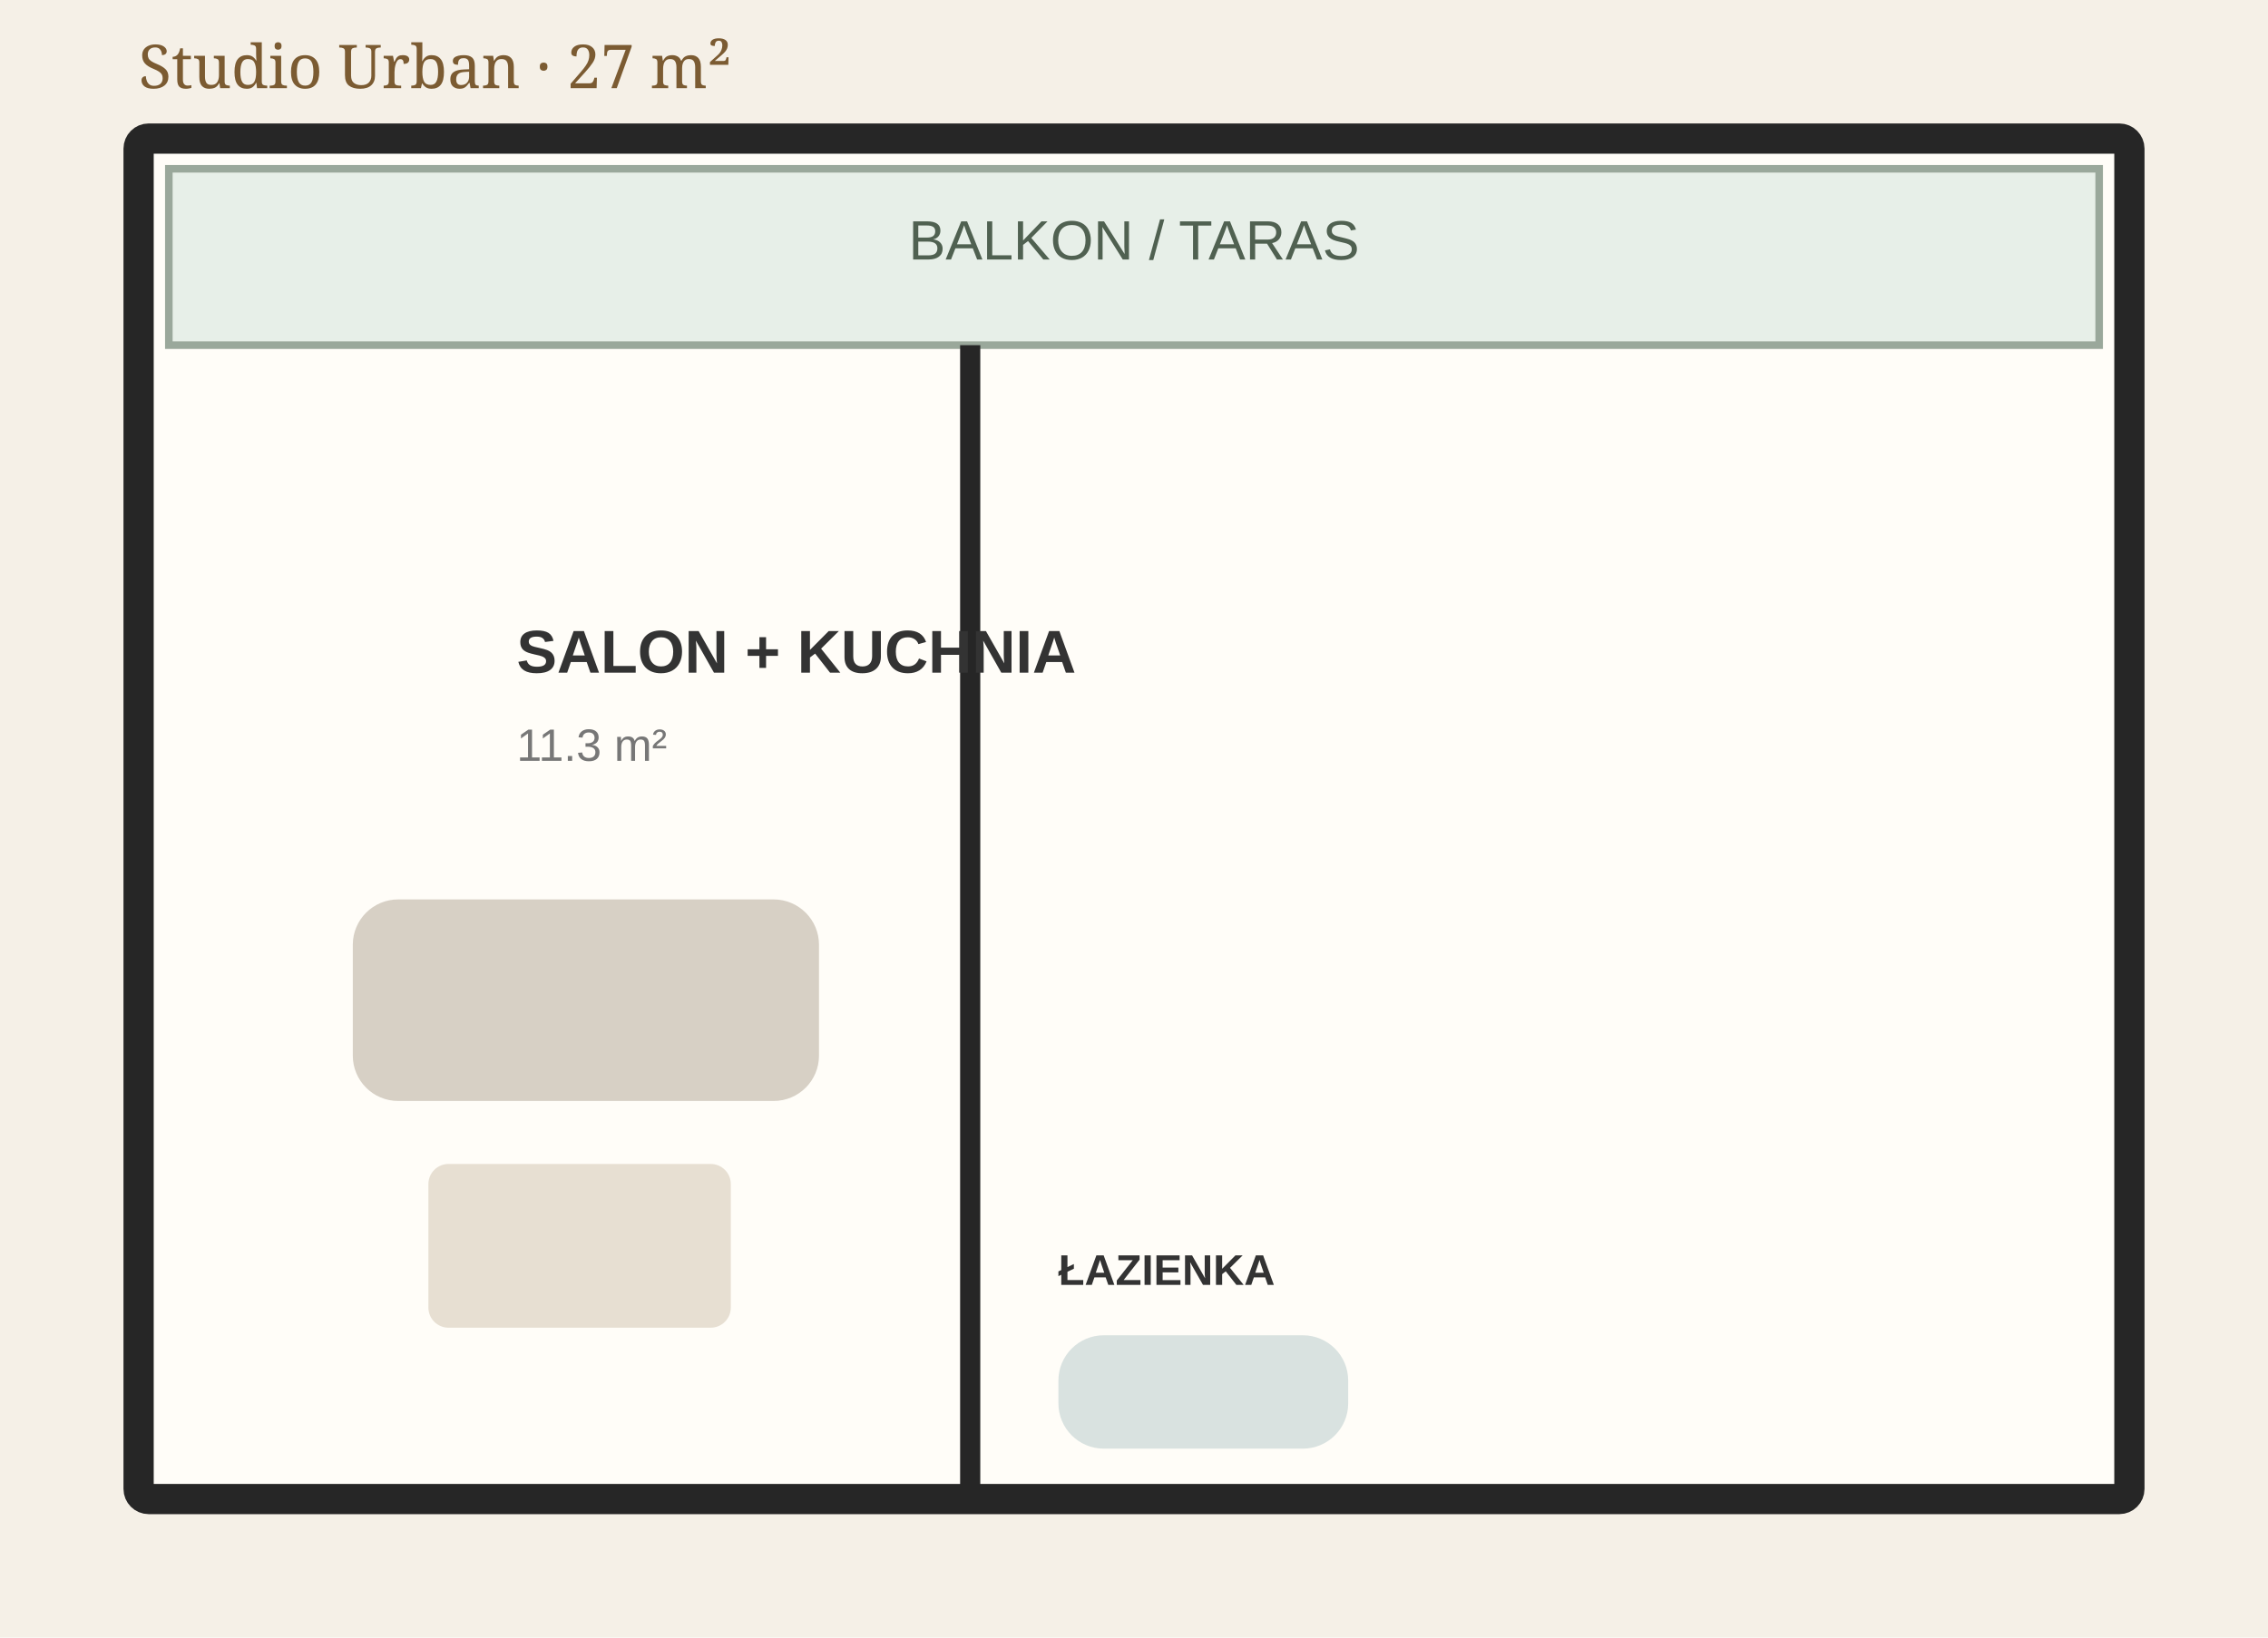
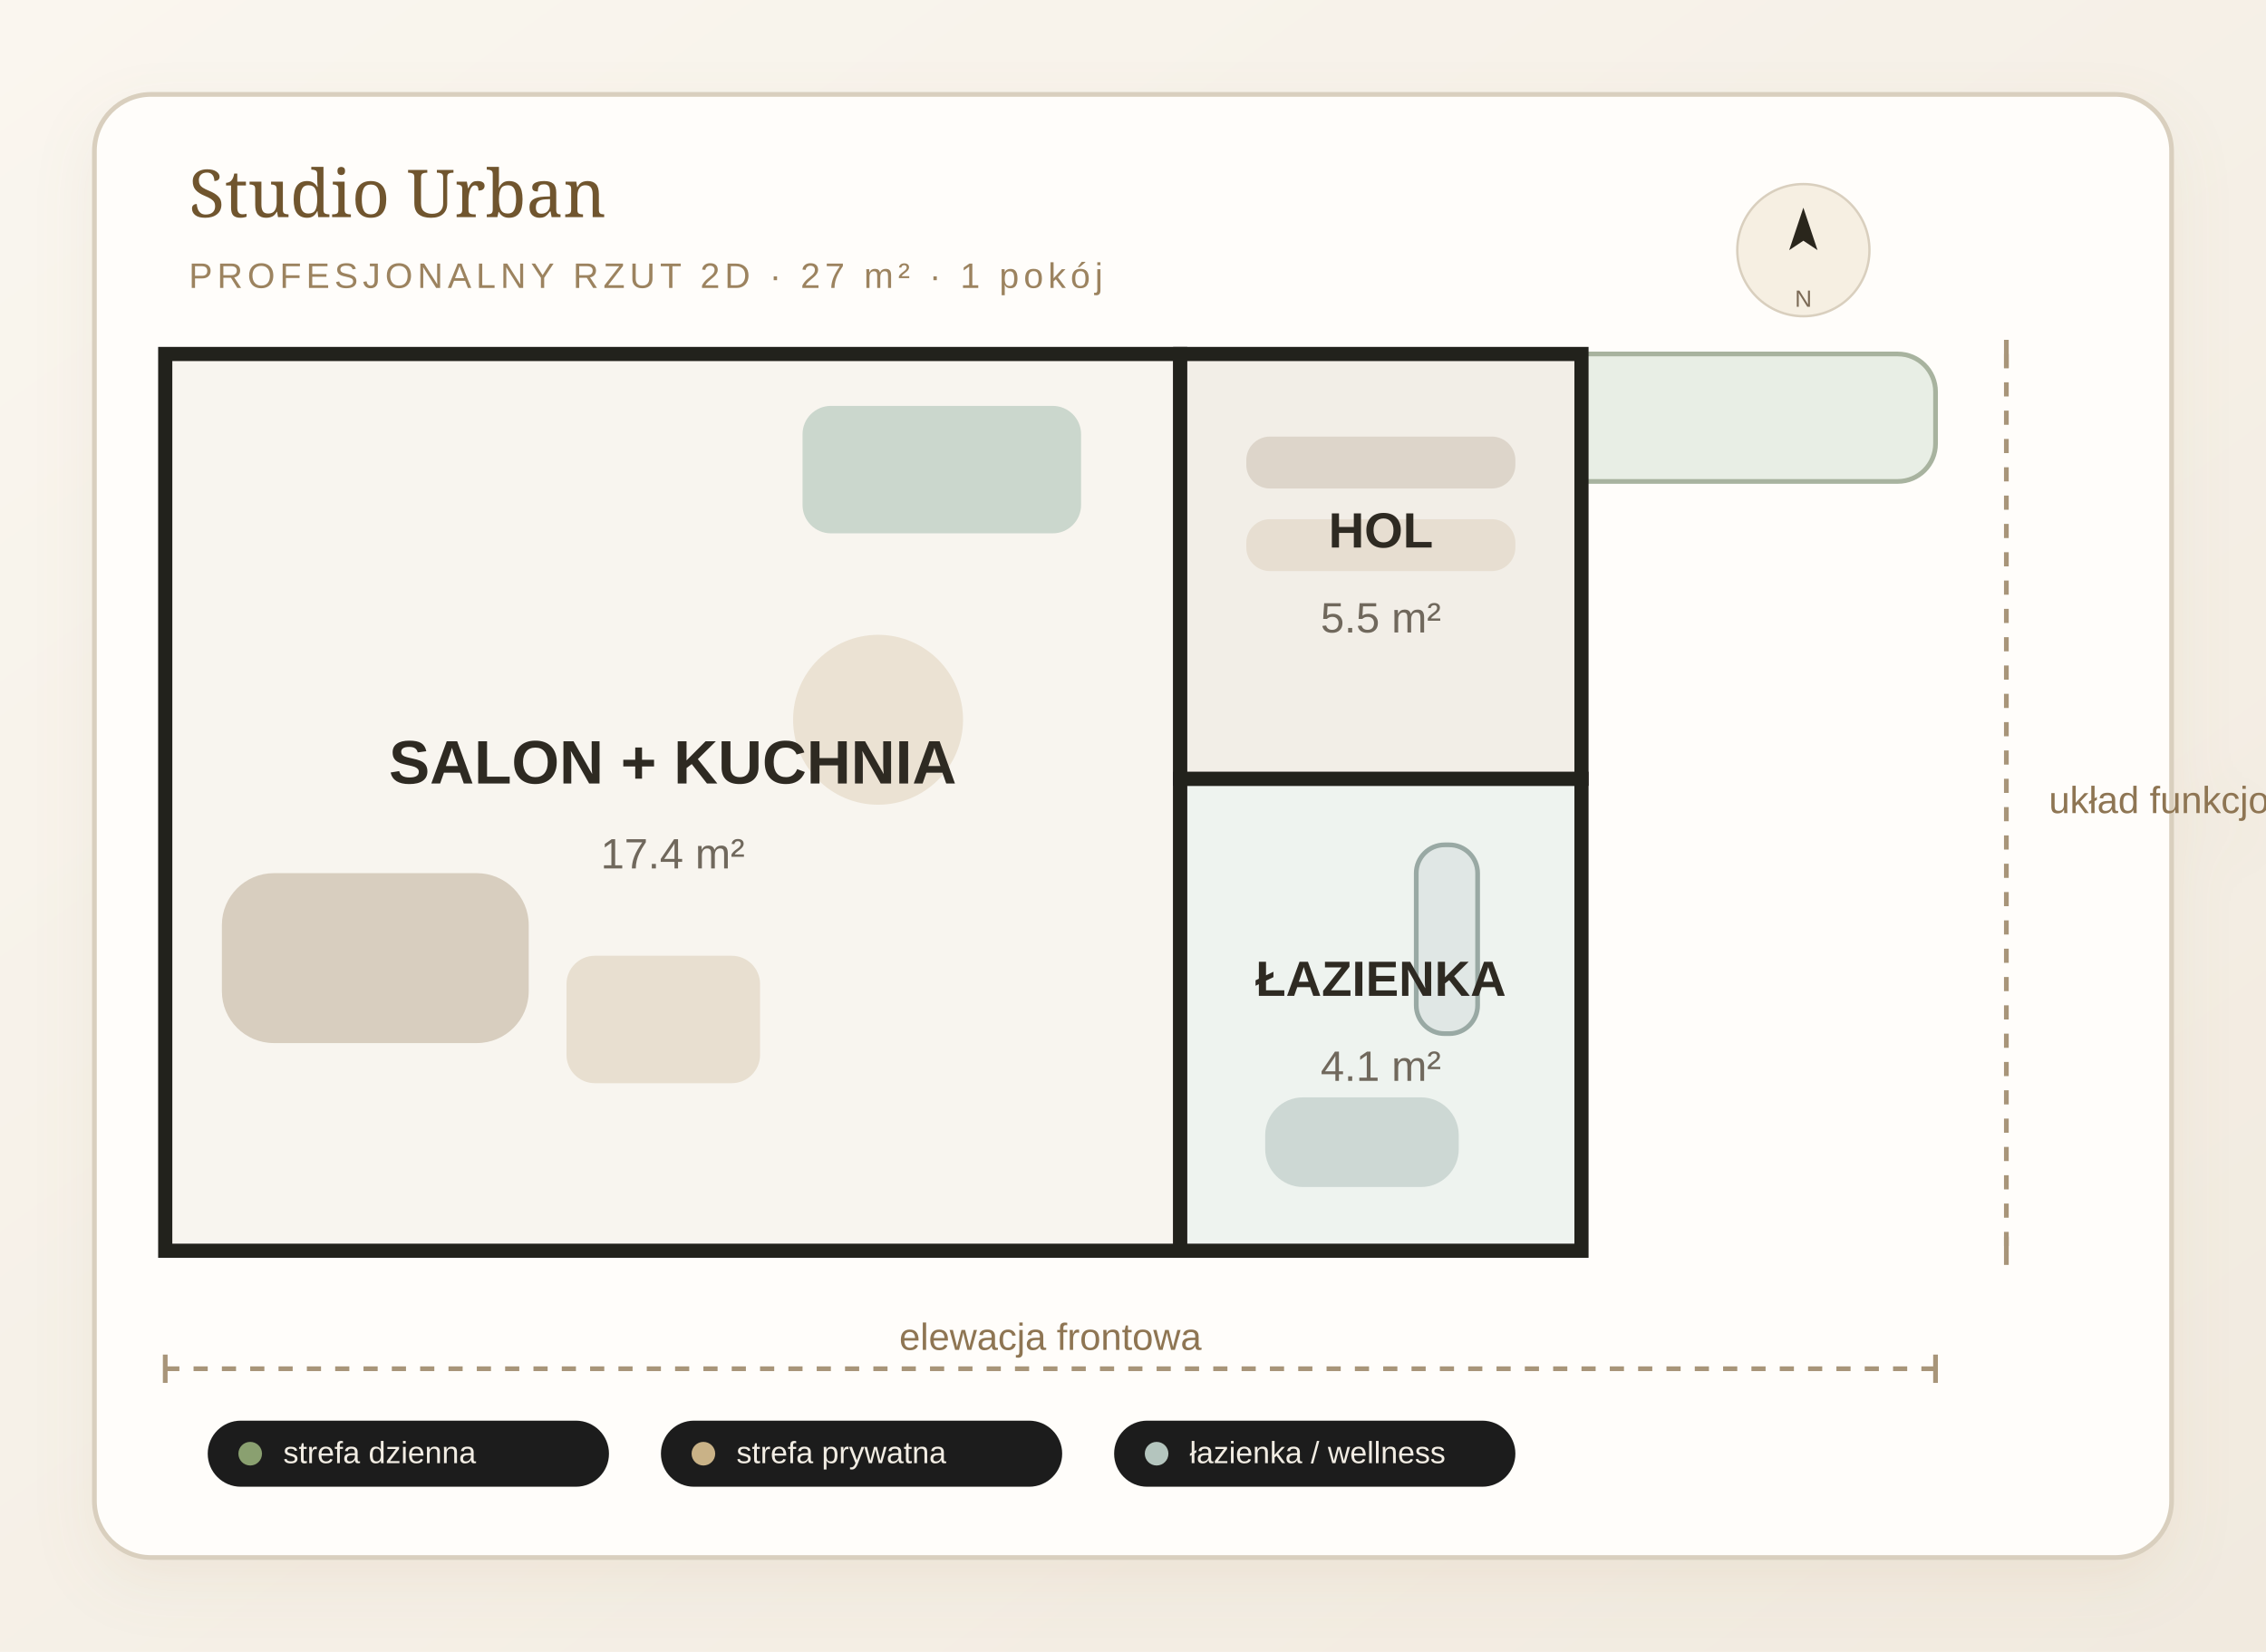
- <svg xmlns="http://www.w3.org/2000/svg" viewBox="0 0 900 650">
-   <rect width="100%" height="100%" fill="#f5f0e7" />
-   <rect x="55" y="55" width="790" height="540" rx="4" fill="#fffdf8" stroke="#262626" stroke-width="12" />
-   <rect x="67" y="67" width="766" height="70" fill="#e7efe8" stroke="#9aa89b" stroke-width="3" />
-   <text x="450.0" y="103" font-family="Arial" font-size="22" fill="#506151" text-anchor="middle">BALKON / TARAS</text>
-   <line x1="385" y1="137" x2="385" y2="595" stroke="#262626" stroke-width="8" />
-   <text x="205" y="267" font-family="Arial" font-weight="700" font-size="24" fill="#333">SALON + KUCHNIA</text>
-   <text x="205" y="302" font-family="Arial" font-size="18" fill="#777">11.3 m²</text>
-   <rect x="140" y="357" width="185" height="80" rx="18" fill="#d7d0c5" />
-   <rect x="170" y="462" width="120" height="65" rx="8" fill="#e7dfd2" />
-   <text x="420" y="510" font-family="Arial" font-weight="700" font-size="17" fill="#333">ŁAZIENKA</text>
-   <rect x="420" y="530" width="115" height="45" rx="18" fill="#d9e2e0" />
-   <text x="55" y="35" font-family="Georgia" font-size="24" fill="#7b5b32">Studio Urban · 27 m²</text>
+ <svg xmlns="http://www.w3.org/2000/svg" viewBox="0 0 960 700">
+   <defs>
+     <filter id="softShadow" x="-20%" y="-20%" width="140%" height="140%">
+       <feDropShadow dx="0" dy="10" stdDeviation="12" flood-color="#b59b74" flood-opacity="0.12" />
+     </filter>
+     <linearGradient id="paper" x1="0" x2="1" y1="0" y2="1">
+       <stop stop-color="#faf6ef" />
+       <stop offset="1" stop-color="#f1eadf" />
+     </linearGradient>
+   </defs>
+   <rect width="100%" height="100%" fill="url(#paper)" />
+   <g filter="url(#softShadow)">
+     <rect x="40" y="40" width="880" height="620" rx="24" fill="#fffdfa" stroke="#d9cfbe" stroke-width="2" />
+     <text x="80" y="92" font-family="Georgia" font-size="28" fill="#70552f">Studio Urban</text>
+     <text x="80" y="122" font-family="Arial" font-size="15" letter-spacing="2" fill="#9c835f">PROFESJONALNY RZUT 2D · 27 m² · 1 pokój</text>
+     <g transform="translate(736 78)">
+       <circle cx="28" cy="28" r="28" fill="#f6efe2" stroke="#d9cfbe" />
+       <path d="M28 10 L34 28 L28 24 L22 28 Z" fill="#29251f" />
+       <text x="28" y="52" text-anchor="middle" font-family="Arial" font-size="10" fill="#7b6a56">N</text>
+     </g>
+     <rect x="70" y="150" width="750" height="54" rx="16" fill="#e8eee5" stroke="#a8b39f" stroke-width="2" />
+     <text x="445" y="184" text-anchor="middle" font-family="Arial" font-size="23" fill="#536153">OGRÓD / TARAS · 12.5 m²</text>
+     <g>
+       <rect x="70" y="150" width="430" height="380" fill="#f8f5ef" stroke="#23201c" stroke-width="6" />
+       <rect x="94" y="370" width="130" height="72" rx="22" fill="#d8cebf" />
+       <rect x="240" y="405" width="82" height="54" rx="12" fill="#e8dfd0" />
+       <rect x="340" y="172" width="118" height="54" rx="12" fill="#cbd7cd" />
+       <circle cx="372" cy="305" r="36" fill="#ebe2d3" />
+       <text x="285" y="332" text-anchor="middle" font-family="Arial" font-size="26" font-weight="700" fill="#2f2a24">SALON + KUCHNIA</text>
+       <text x="285" y="368" text-anchor="middle" font-family="Arial" font-size="18" fill="#6f675c">17.4 m²</text>
+     </g>
+     <g>
+       <rect x="500" y="330" width="170" height="200" fill="#eef3ef" stroke="#23201c" stroke-width="6" />
+       <rect x="536" y="465" width="82" height="38" rx="16" fill="#cdd8d4" />
+       <rect x="600" y="358" width="26" height="80" rx="12" fill="#e0e7e5" stroke="#99a9a4" stroke-width="2" />
+       <text x="585" y="422" text-anchor="middle" font-family="Arial" font-size="21" font-weight="700" fill="#2f2a24">ŁAZIENKA</text>
+       <text x="585" y="458" text-anchor="middle" font-family="Arial" font-size="18" fill="#6f675c">4.1 m²</text>
+     </g>
+     <g>
+       <rect x="500" y="150" width="170" height="180" fill="#f2eee7" stroke="#23201c" stroke-width="6" />
+       <rect x="528" y="185" width="114" height="22" rx="10" fill="#ddd5ca" />
+       <rect x="528" y="220" width="114" height="22" rx="10" fill="#e7ded1" />
+       <text x="585" y="232" text-anchor="middle" font-family="Arial" font-size="21" font-weight="700" fill="#2f2a24">HOL</text>
+       <text x="585" y="268" text-anchor="middle" font-family="Arial" font-size="18" fill="#6f675c">5.5 m²</text>
+     </g>
+     <line x1="70" y1="580" x2="820" y2="580" stroke="#a89579" stroke-width="2" stroke-dasharray="6 6" />
+     <line x1="70" y1="574" x2="70" y2="586" stroke="#a89579" stroke-width="2" />
+     <line x1="820" y1="574" x2="820" y2="586" stroke="#a89579" stroke-width="2" />
+     <text x="445" y="572" text-anchor="middle" dominant-baseline="auto" font-family="Arial" font-size="16" fill="#8e7552">elewacja frontowa</text>
+     <line x1="850" y1="150" x2="850" y2="530" stroke="#a89579" stroke-width="2" stroke-dasharray="6 6" />
+     <line x1="850" y1="144" x2="850" y2="156" stroke="#a89579" stroke-width="2" />
+     <line x1="850" y1="524" x2="850" y2="536" stroke="#a89579" stroke-width="2" />
+     <text x="868" y="340" text-anchor="start" dominant-baseline="middle" font-family="Arial" font-size="16" fill="#8e7552">układ funkcjonalny</text>
+     <g transform="translate(88 602)">
+       <rect width="170" height="28" rx="14" fill="#1f1f1d" />
+       <circle cx="18" cy="14" r="5" fill="#8aa070" />
+       <text x="32" y="18" font-family="Arial" font-size="13" fill="#f2ede4">strefa dzienna</text>
+     </g>
+     <g transform="translate(280 602)">
+       <rect width="170" height="28" rx="14" fill="#1f1f1d" />
+       <circle cx="18" cy="14" r="5" fill="#c9b287" />
+       <text x="32" y="18" font-family="Arial" font-size="13" fill="#f2ede4">strefa prywatna</text>
+     </g>
+     <g transform="translate(472 602)">
+       <rect width="170" height="28" rx="14" fill="#1f1f1d" />
+       <circle cx="18" cy="14" r="5" fill="#b4c5be" />
+       <text x="32" y="18" font-family="Arial" font-size="13" fill="#f2ede4">łazienka / wellness</text>
+     </g>
+   </g>
</svg>
